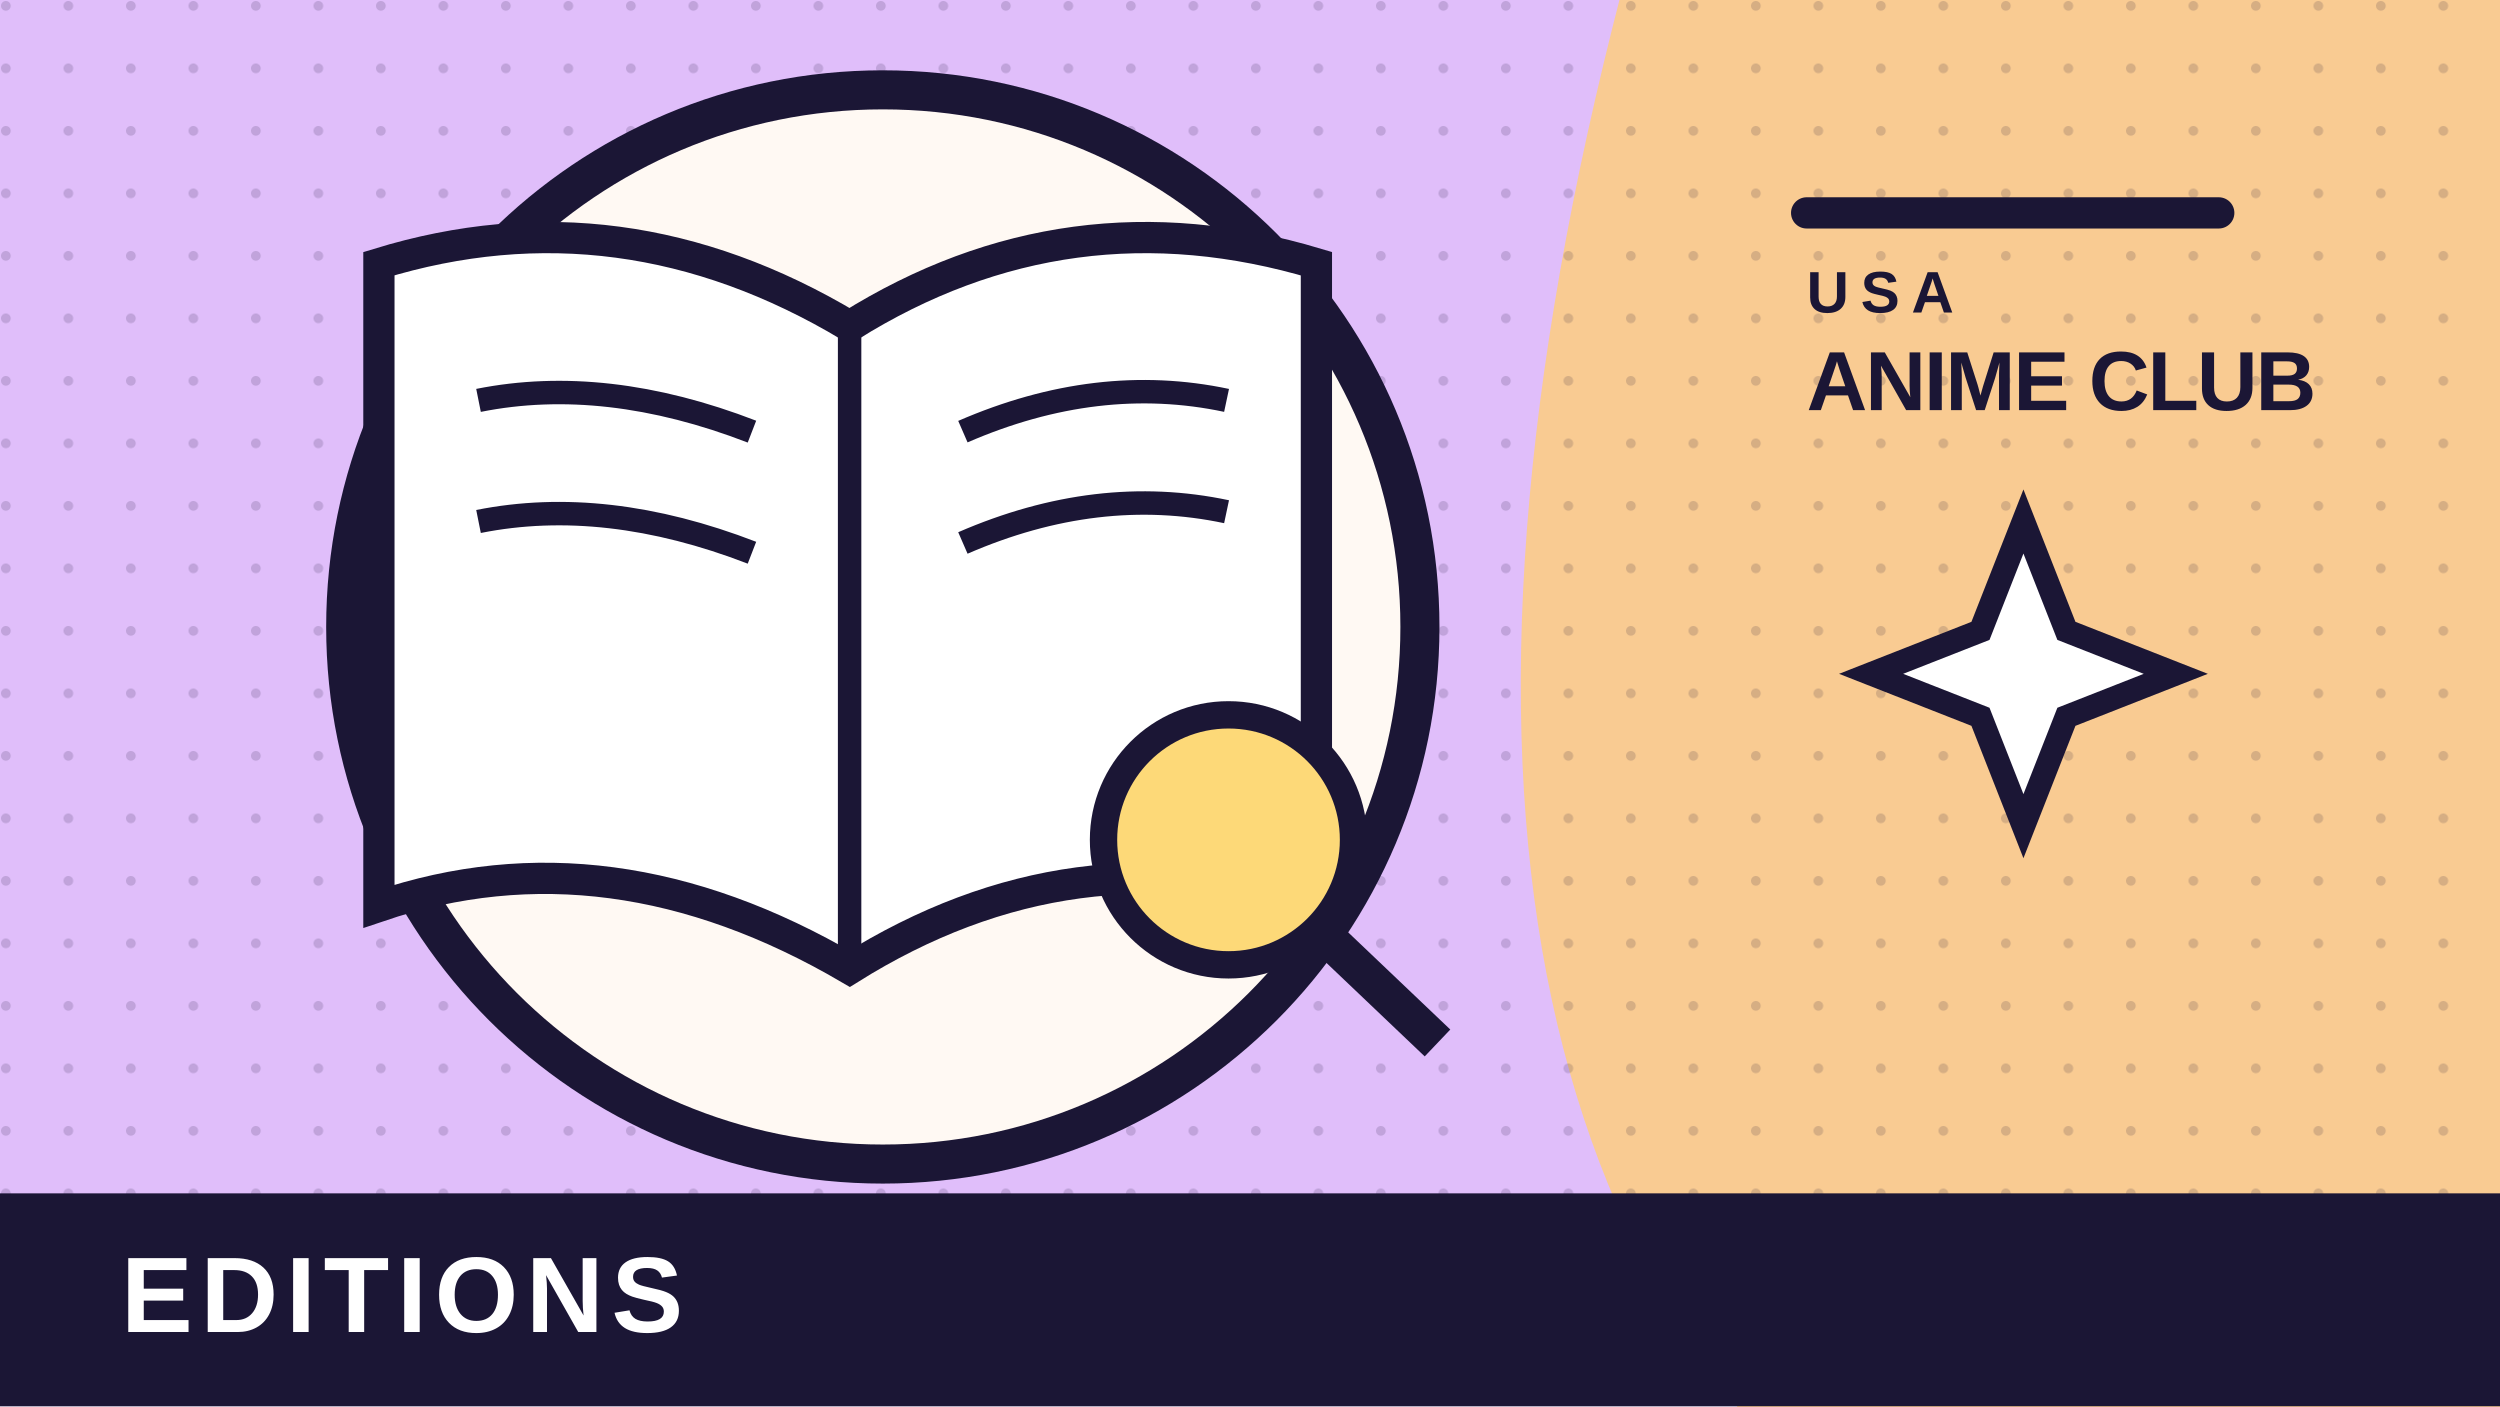
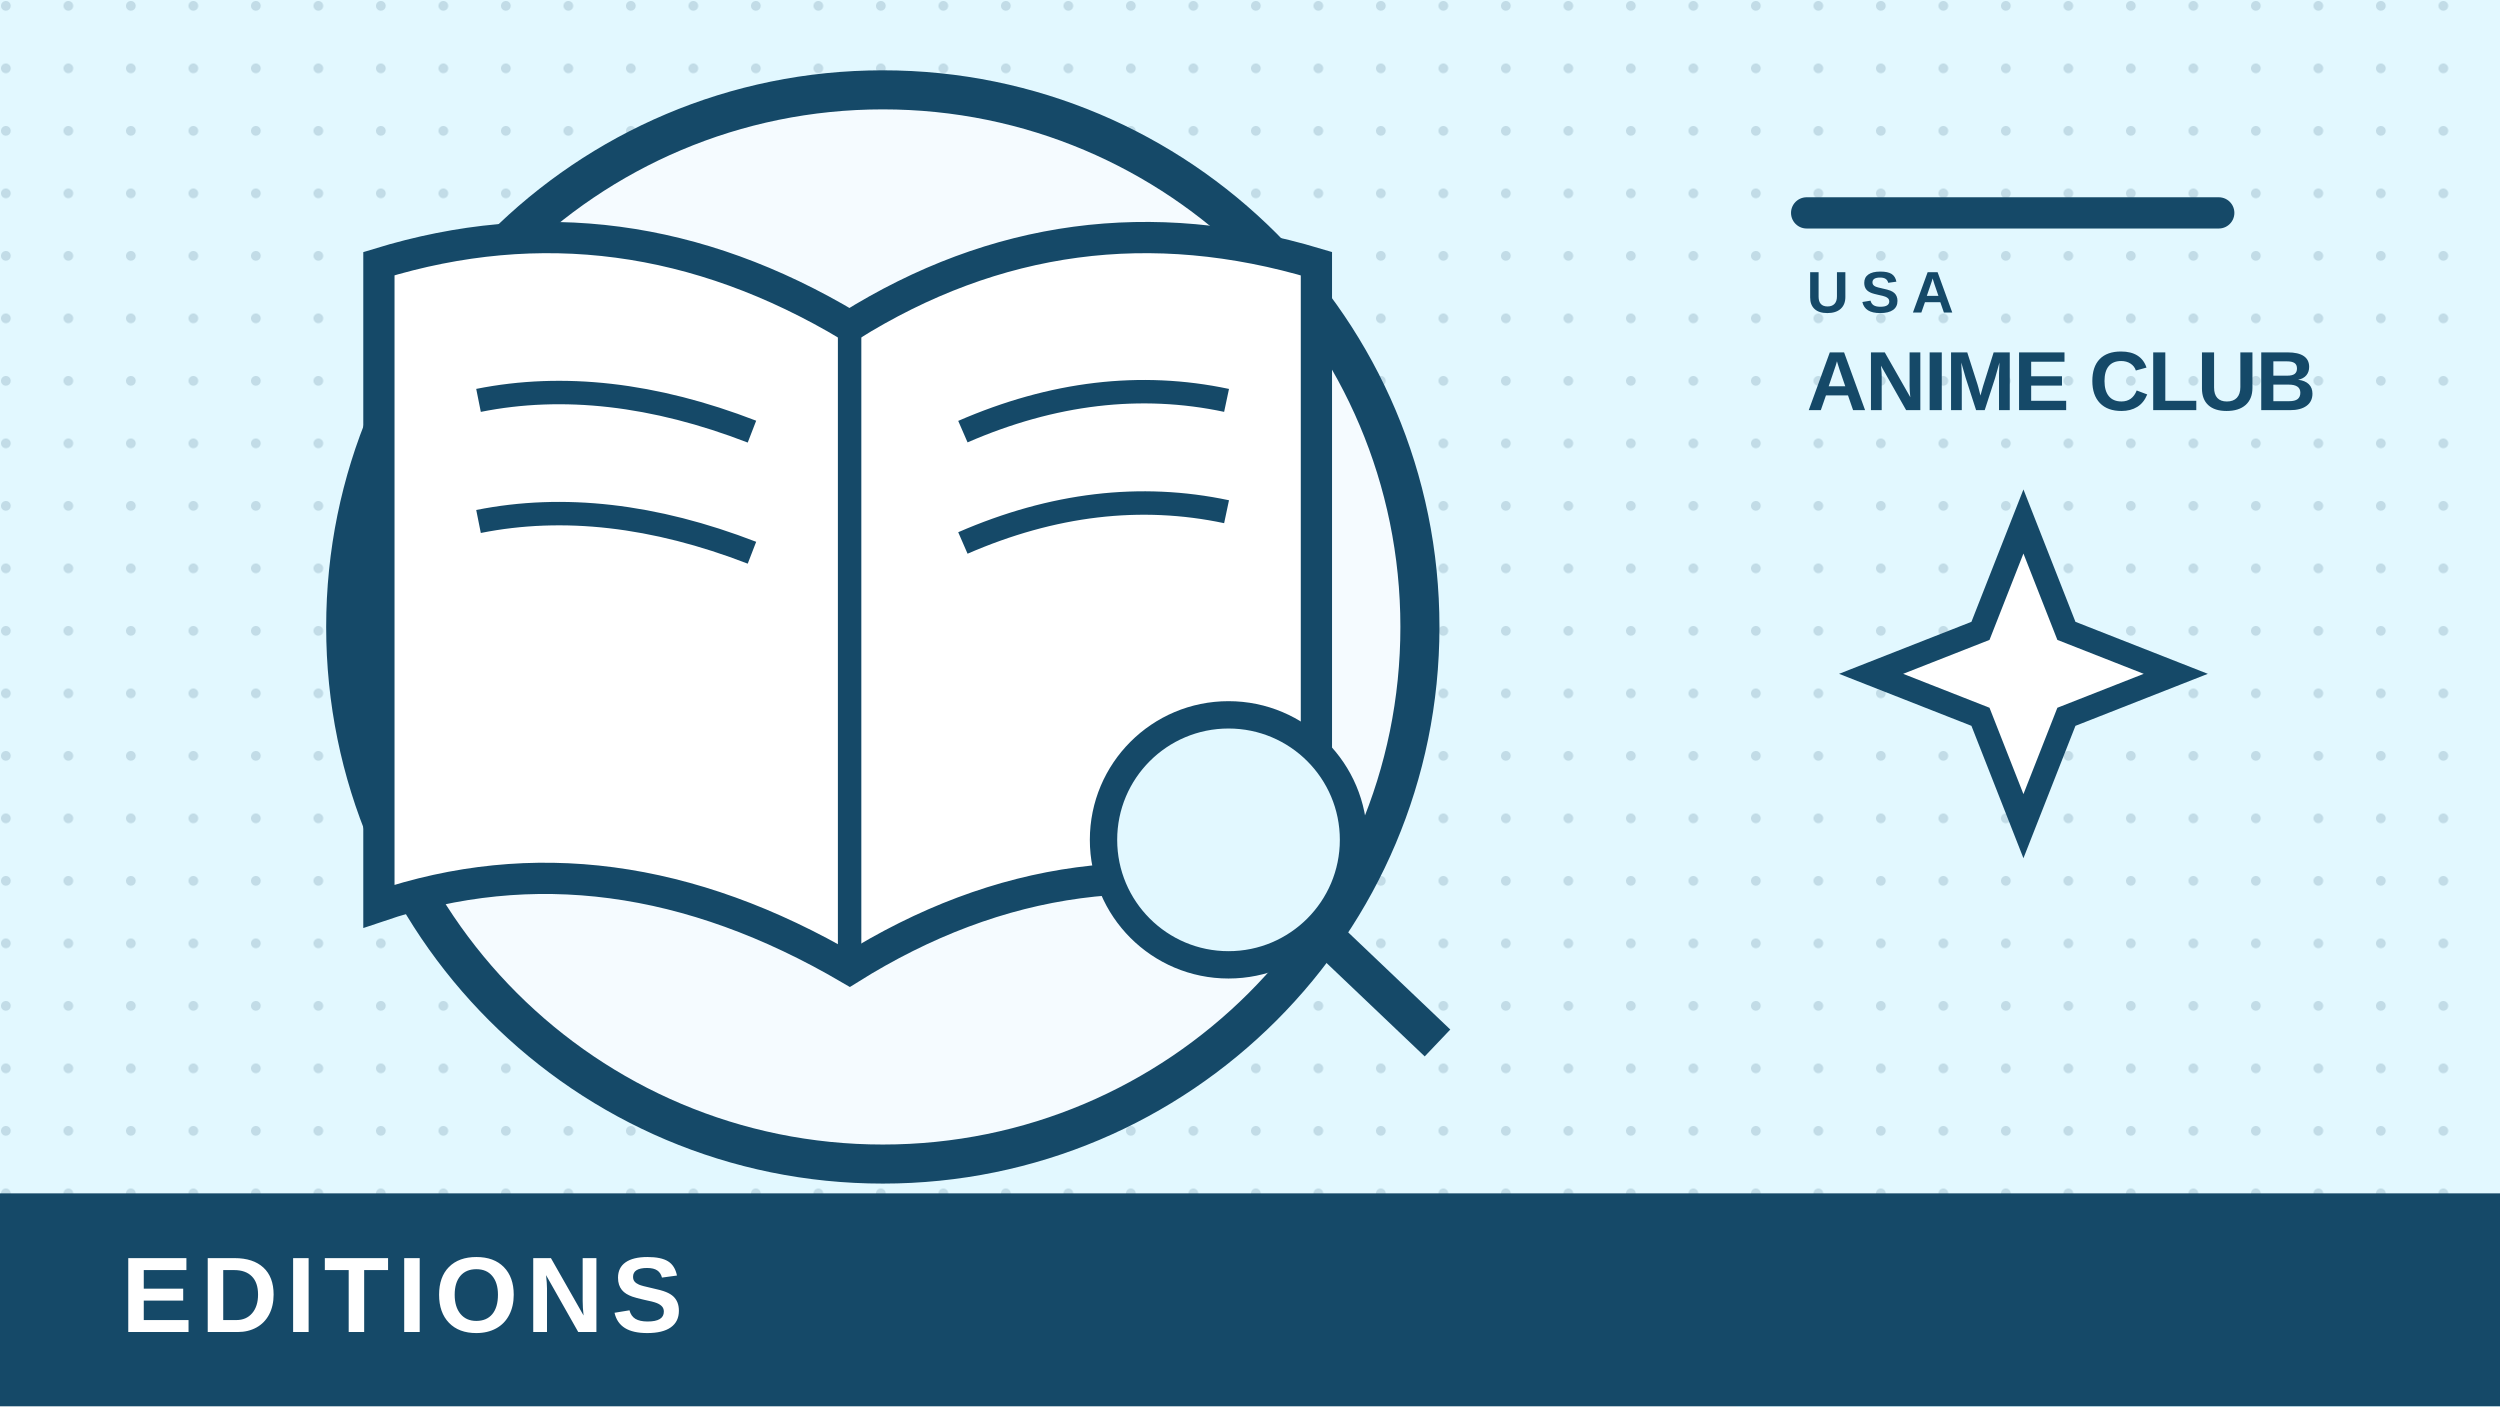
<svg xmlns="http://www.w3.org/2000/svg" viewBox="0 0 1280 720" role="img" aria-labelledby="t d">
  <defs>
    <pattern id="p" width="32" height="32" patternUnits="userSpaceOnUse">
-       <circle cx="3" cy="3" r="2.5" fill="#1b1635" opacity=".16" />
+       <circle cx="3" cy="3" r="2.5" fill="#154968" opacity=".16" />
    </pattern>
  </defs>
-   <rect width="1280" height="720" fill="#e0befa" />
-   <path d="M870-140h590v900H925Q663 500 870-140Z" fill="#f9cb92" />
+   <rect width="1280" height="720" fill="#e2f8ff" />
+   <path d="M870-140h590v900H925Q663 500 870-140Z" fill="#e2f8ff" />
  <rect width="1280" height="720" fill="url(#p)" />
-   <circle cx="452" cy="321" r="275" fill="#fff9f3" stroke="#1b1635" stroke-width="20" />
+   <circle cx="452" cy="321" r="275" fill="#f5fbff" stroke="#154968" stroke-width="20" />
  <g transform="translate(-8 0) scale(1.0)">
-     <path d="M443 167q-117-70-241-32v329q118-40 241 32 115-72 239-32V135q-127-38-239 32Z" fill="white" stroke="#1b1635" stroke-width="16" />
-     <path d="M443 167v329M253 205q65-13 140 16m-140 46q65-13 140 16m108-62q69-30 135-16m-135 73q69-30 135-16" fill="none" stroke="#1b1635" stroke-width="12" />
-     <circle cx="637" cy="430" r="64" fill="#fdd978" stroke="#1b1635" stroke-width="14" />
-     <path d="m682 475 62 59" stroke="#1b1635" stroke-width="19" />
+     <path d="M443 167q-117-70-241-32v329q118-40 241 32 115-72 239-32V135q-127-38-239 32Z" fill="white" stroke="#154968" stroke-width="16" />
+     <path d="M443 167v329M253 205q65-13 140 16m-140 46q65-13 140 16m108-62q69-30 135-16m-135 73q69-30 135-16" fill="none" stroke="#154968" stroke-width="12" />
+     <circle cx="637" cy="430" r="64" fill="#e2f8ff" stroke="#154968" stroke-width="14" />
+     <path d="m682 475 62 59" stroke="#154968" stroke-width="19" />
  </g>
-   <path d="M925 109h211" stroke="#1b1635" stroke-width="16" stroke-linecap="round" />
-   <text x="925" y="160" fill="#1b1635" font-family="Arial,sans-serif" font-size="30" font-weight="900" letter-spacing="6">USA</text>
-   <text x="925" y="210" fill="#1b1635" font-family="Arial,sans-serif" font-size="43" font-weight="900" letter-spacing="-1">ANIME CLUB</text>
-   <path d="m1036 267 22 56 56 22-56 22-22 56-22-56-56-22 56-22Z" fill="#fff" stroke="#1b1635" stroke-width="12" />
-   <rect y="611" width="1280" height="109" fill="#1b1635" />
+   <path d="M925 109h211" stroke="#154968" stroke-width="16" stroke-linecap="round" />
+   <text x="925" y="160" fill="#154968" font-family="Arial,sans-serif" font-size="30" font-weight="900" letter-spacing="6">USA</text>
+   <text x="925" y="210" fill="#154968" font-family="Arial,sans-serif" font-size="43" font-weight="900" letter-spacing="-1">ANIME CLUB</text>
+   <path d="m1036 267 22 56 56 22-56 22-22 56-22-56-56-22 56-22Z" fill="#fff" stroke="#154968" stroke-width="12" />
+   <rect y="611" width="1280" height="109" fill="#154968" />
  <text x="62" y="682" font-family="Arial,sans-serif" font-size="55" font-weight="900" letter-spacing="4" fill="#fff">EDITIONS</text>
</svg>
